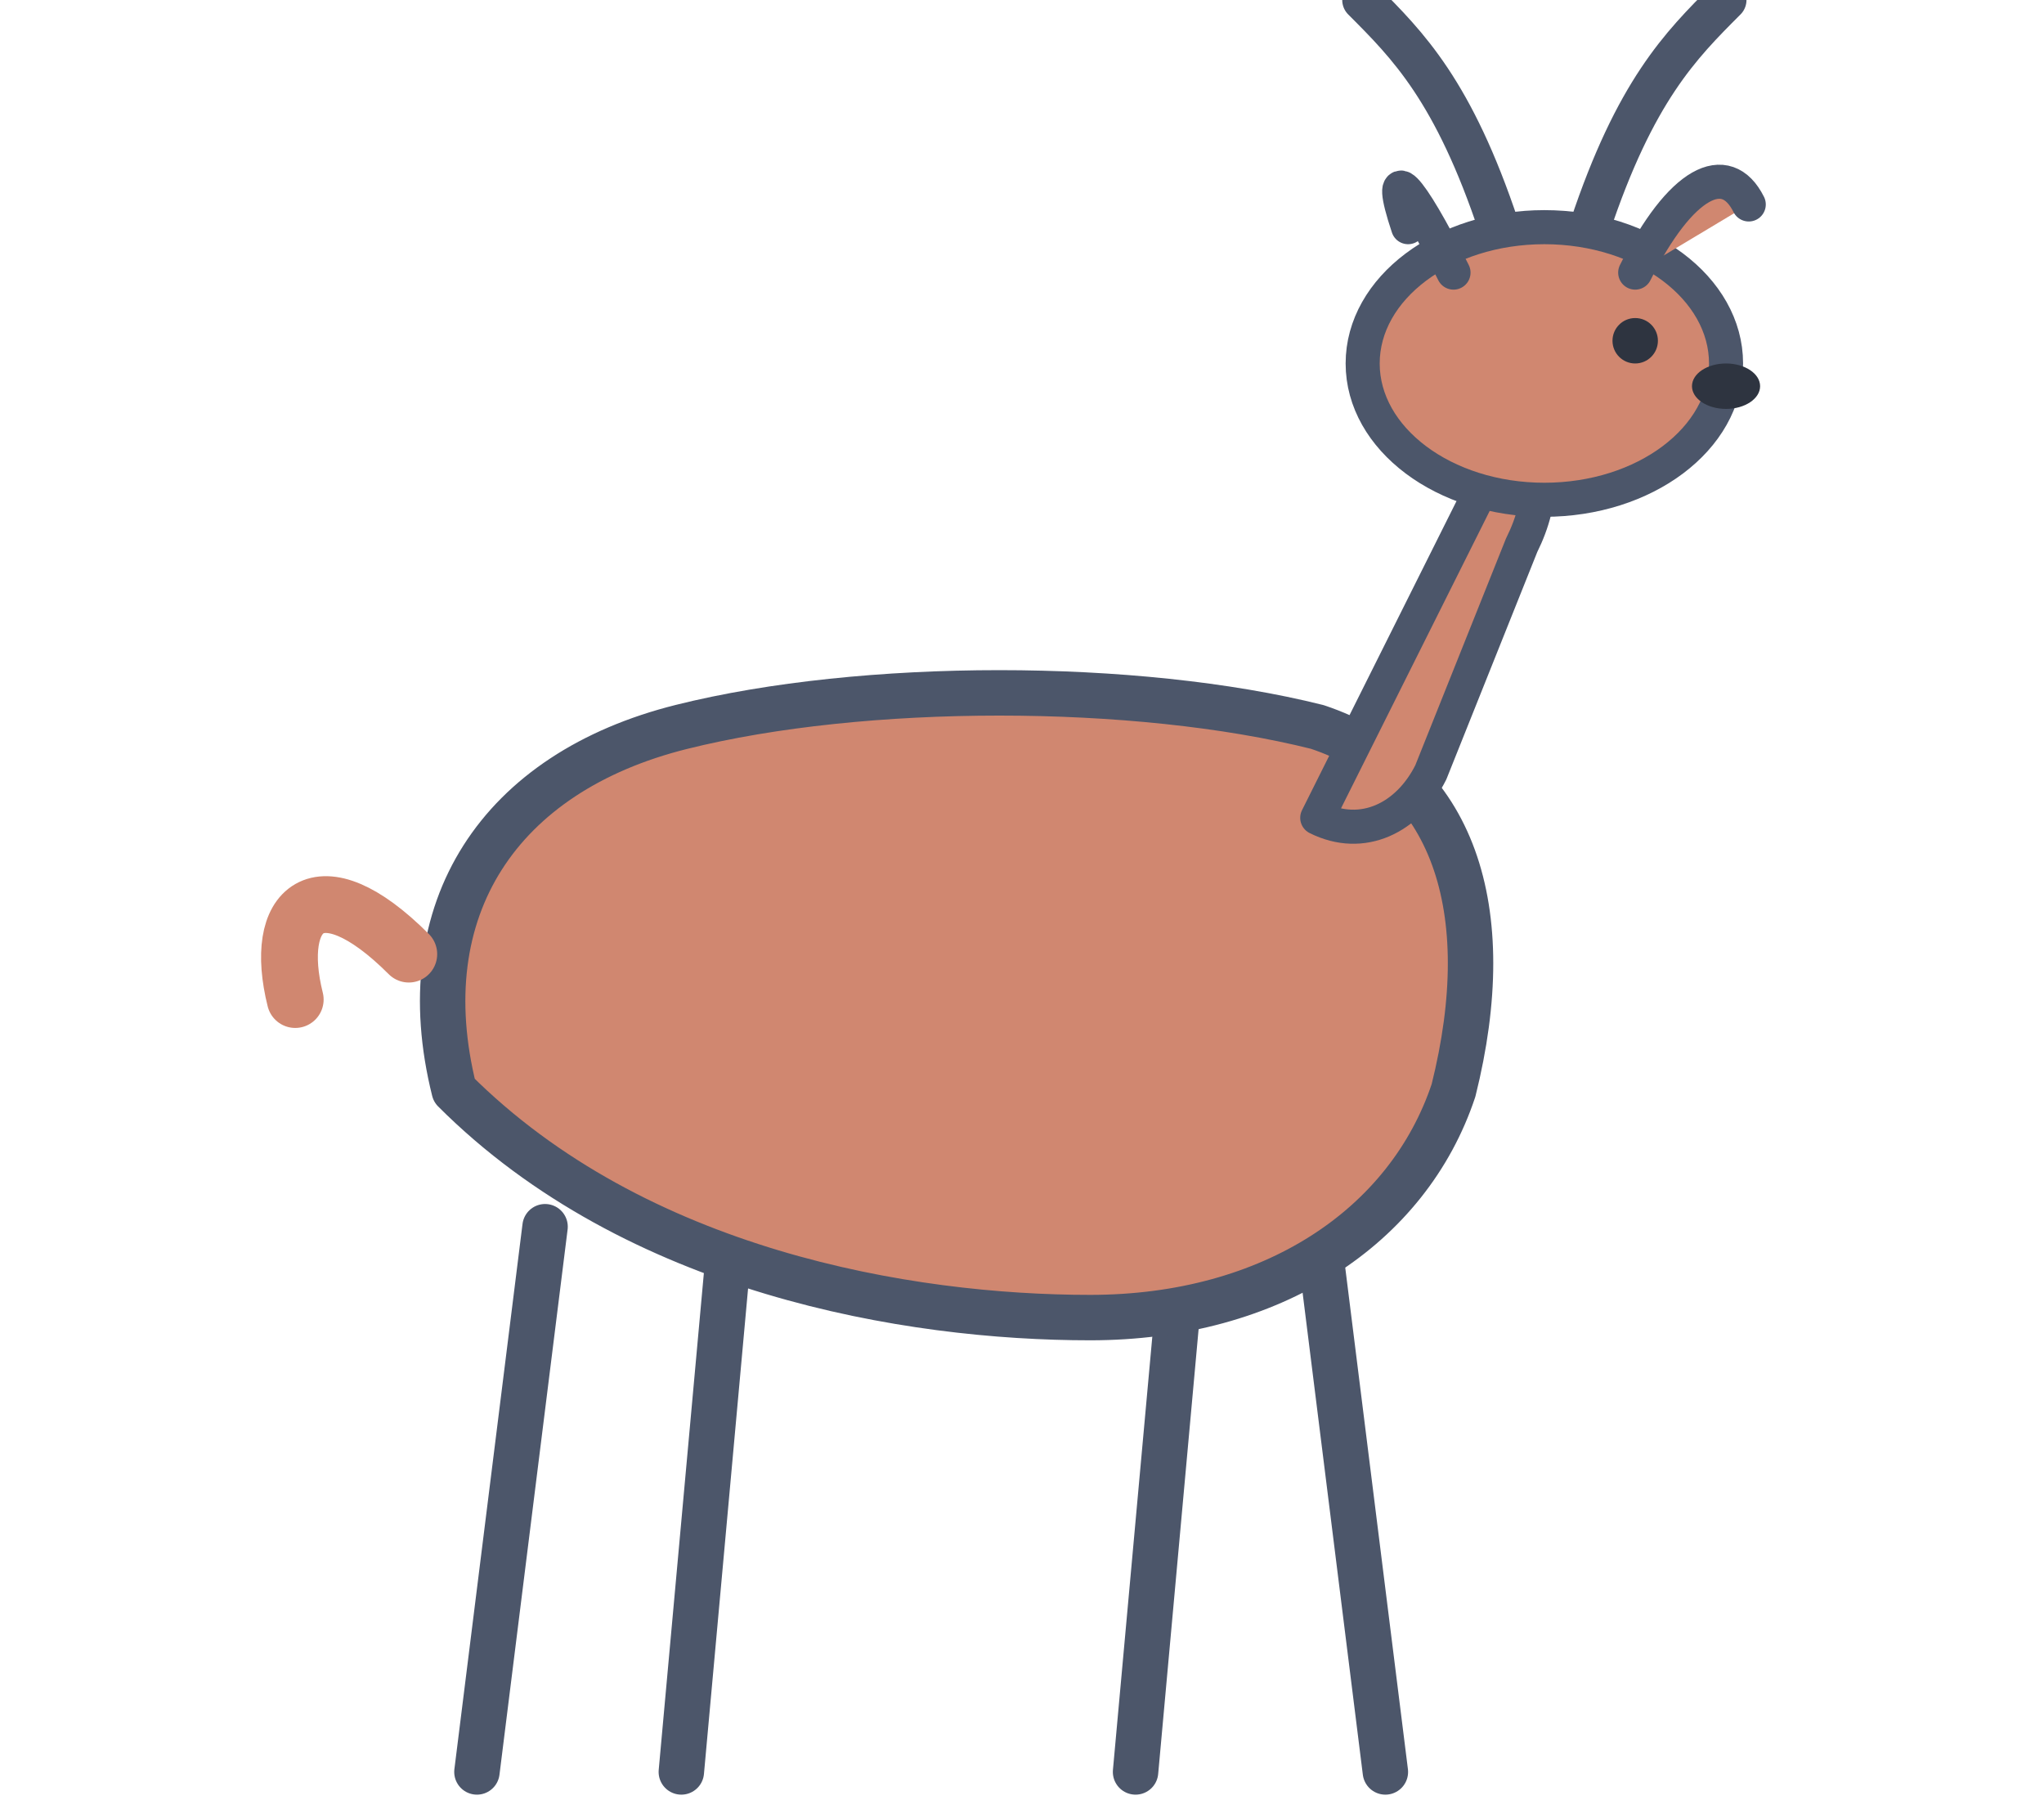
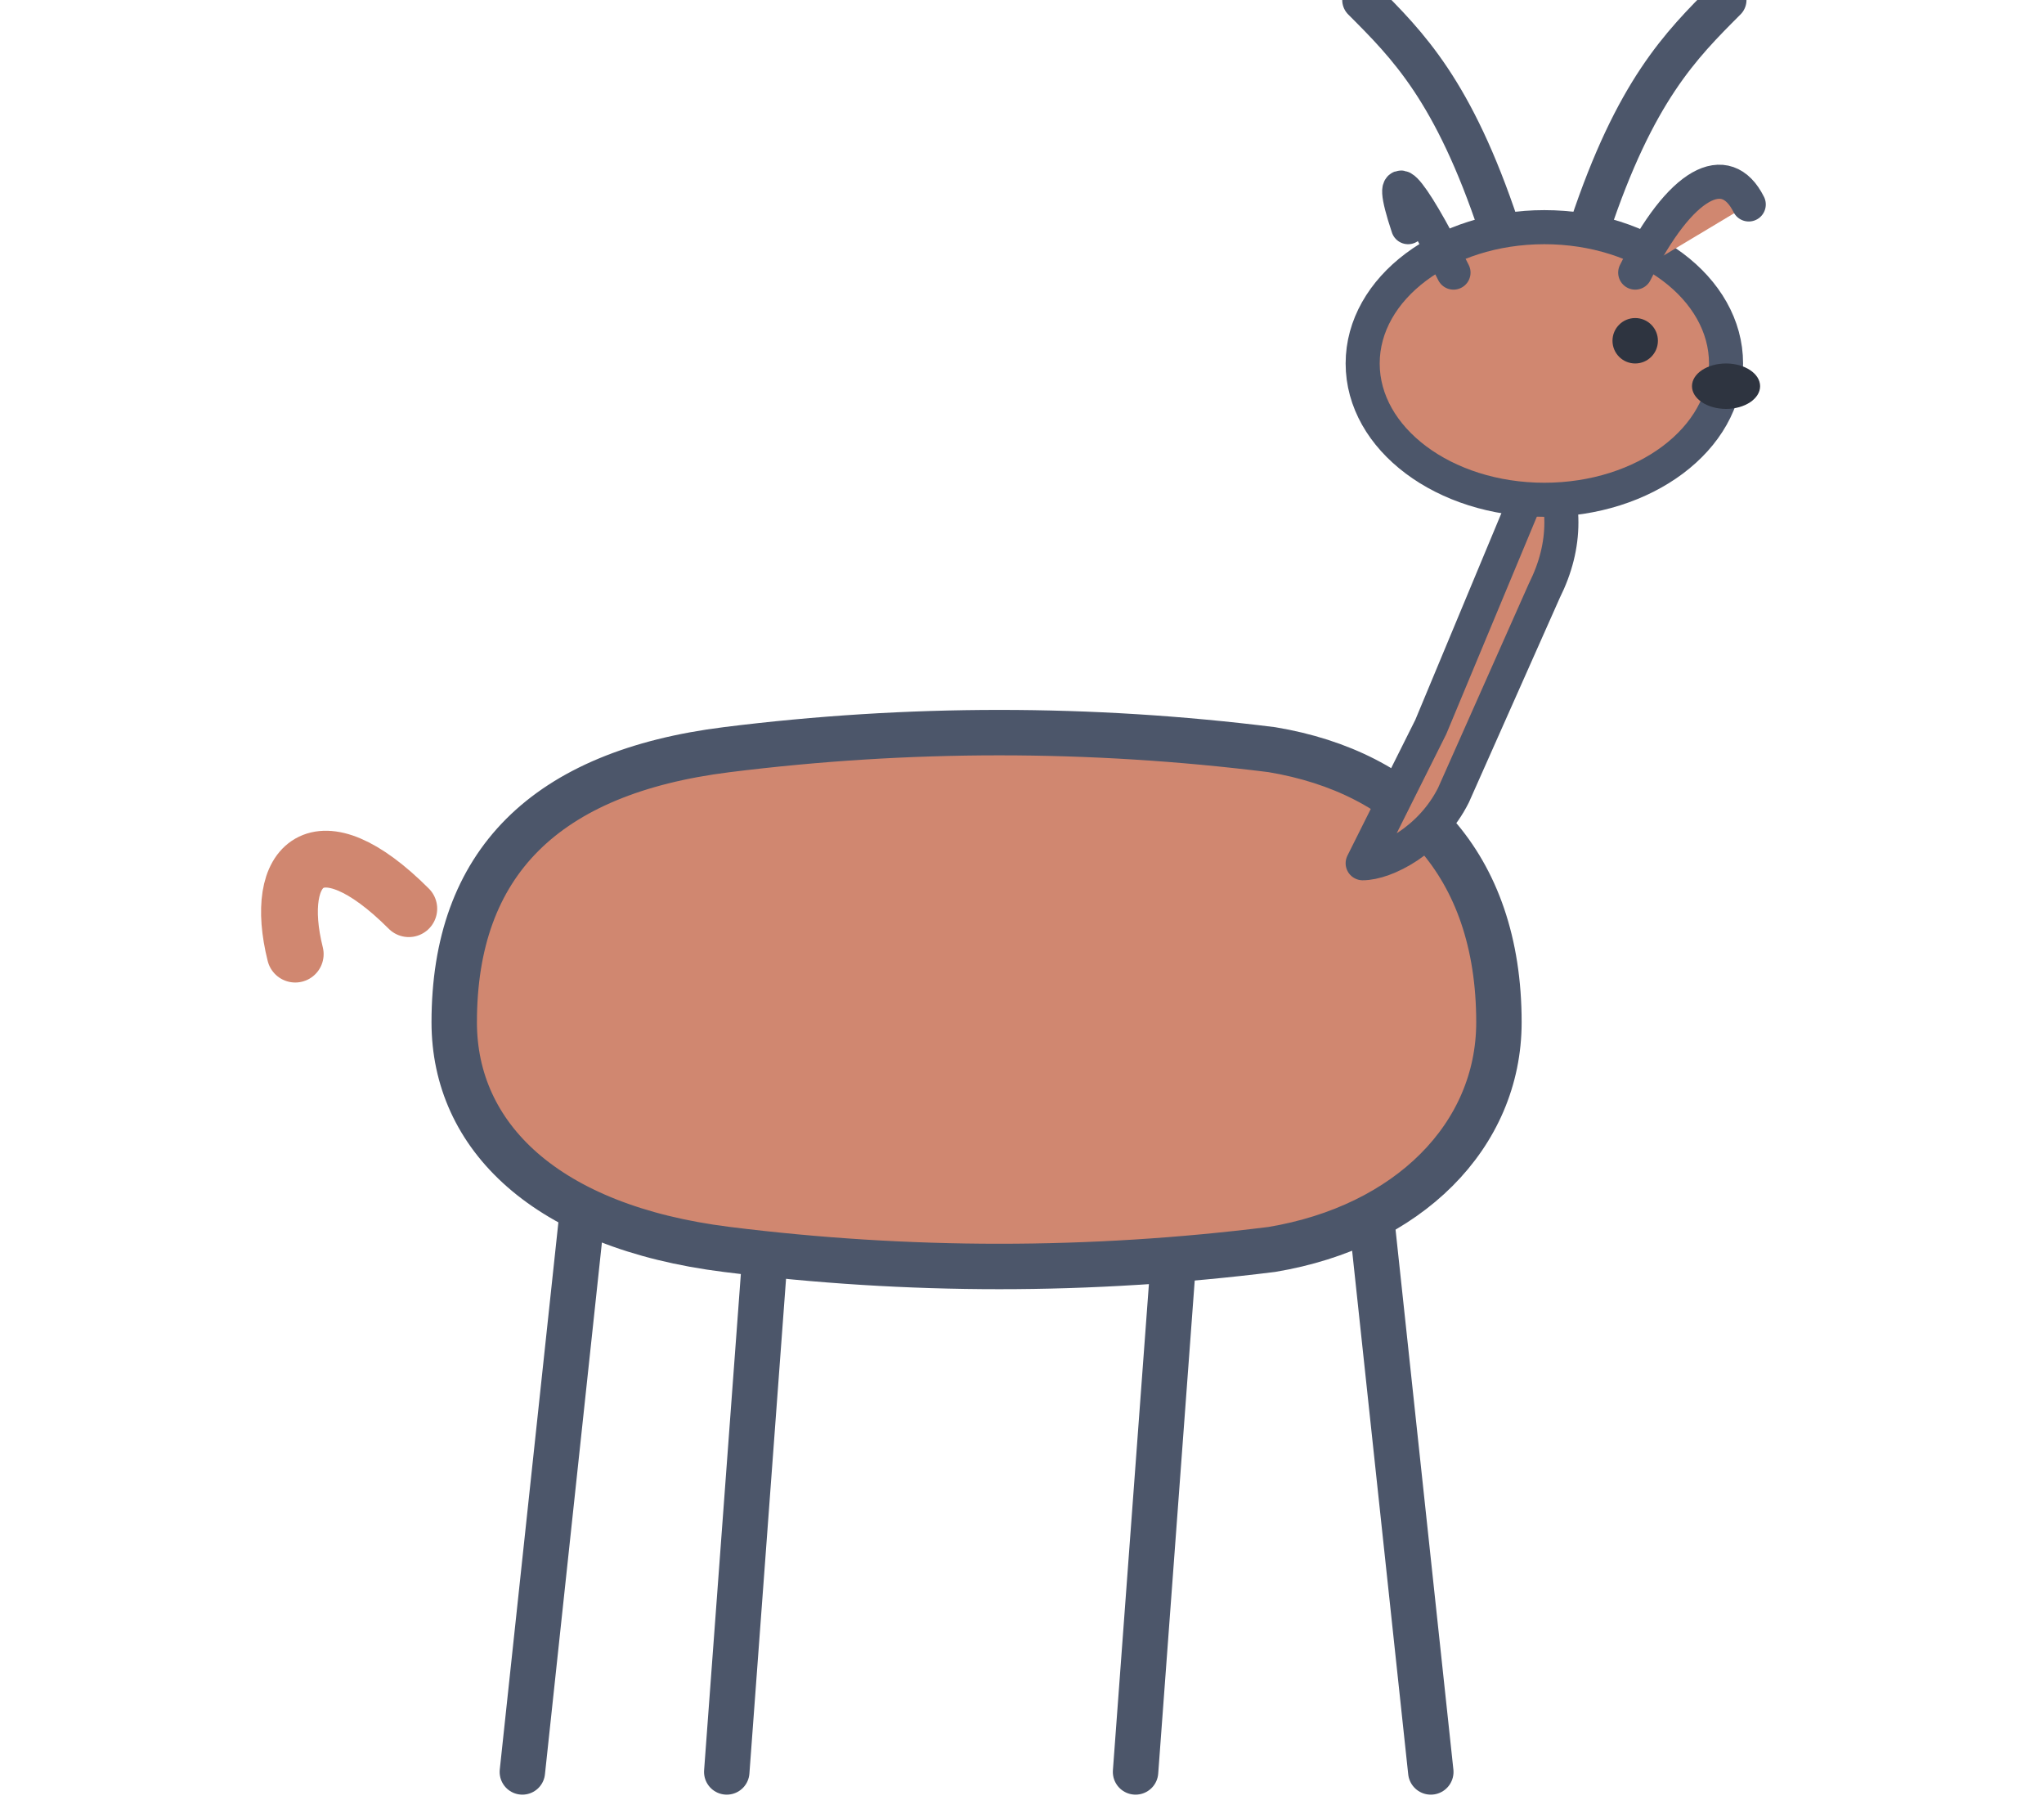
<svg xmlns="http://www.w3.org/2000/svg" viewBox="0 0 90 80" shape-rendering="geometricPrecision">
-   <path d="M24,54 L21,78" fill="none" stroke="#4c566a" stroke-width="2" stroke-linecap="round" />
-   <path d="M32,56 L30,78" fill="none" stroke="#4c566a" stroke-width="2" stroke-linecap="round" />
-   <path d="M52,56 L50,78" fill="none" stroke="#4c566a" stroke-width="2" stroke-linecap="round" />
-   <path d="M58,54 L61,78" fill="none" stroke="#4c566a" stroke-width="2" stroke-linecap="round" />
-   <path d="M20,48 C18,40 22,34 30,32 C38,30 50,30 58,32 C64,34 66,40 64,48 C62,54 56,58 48,58 C40,58 28,56 20,48Z" fill="#d08770" stroke="#4c566a" stroke-width="2" stroke-linejoin="round" />
-   <path d="M18,42 C14,38 12,40 13,44" fill="none" stroke="#d08770" stroke-width="2.5" stroke-linecap="round" />
-   <path d="M58,36 C59,34 60,32 61,30 L67,18 C68,20 68,22 67,24 L63,34 C62,36 60,37 58,36Z" fill="#d08770" stroke="#4c566a" stroke-width="1.5" stroke-linejoin="round" />
+   <path d="M26,50 L23,78" fill="none" stroke="#4c566a" stroke-width="2" stroke-linecap="round" />
+   <path d="M34,51 L32,78" fill="none" stroke="#4c566a" stroke-width="2" stroke-linecap="round" />
+   <path d="M52,51 L50,78" fill="none" stroke="#4c566a" stroke-width="2" stroke-linecap="round" />
+   <path d="M60,50 L63,78" fill="none" stroke="#4c566a" stroke-width="2" stroke-linecap="round" />
+   <path d="M20,45 C20,38 24,34 32,33 C40,32 48,32 56,33 C62,34 66,38 66,45 C66,50 62,54 56,55 C48,56 40,56 32,55 C24,54 20,50 20,45Z" fill="#d08770" stroke="#4c566a" stroke-width="2" stroke-linejoin="round" />
+   <path d="M18,40 C14,36 12,38 13,42" fill="none" stroke="#d08770" stroke-width="2.5" stroke-linecap="round" />
+   <path d="M60,38 C61,36 62,34 63,32 L68,20 C69,22 69,24 68,26 L64,35 C63,37 61,38 60,38Z" fill="#d08770" stroke="#4c566a" stroke-width="1.5" stroke-linejoin="round" />
  <ellipse cx="68" cy="16" rx="8" ry="6" fill="#d08770" stroke="#4c566a" stroke-width="1.5" />
  <path d="M72,12 C74,8 76,7 77,9" fill="#d08770" stroke="#4c566a" stroke-width="1.5" stroke-linecap="round" />
  <path d="M64,12 C62,8 61,7 62,10" fill="#d08770" stroke="#4c566a" stroke-width="1.5" stroke-linecap="round" />
  <circle cx="72" cy="15" r="1" fill="#2e3440" />
  <ellipse cx="76" cy="17" rx="1.5" ry="1" fill="#2e3440" />
  <path d="M66,10 C64,4 62,2 60,0" fill="none" stroke="#4c566a" stroke-width="1.8" stroke-linecap="round" />
  <path d="M63,4 C60,3 58,4" fill="none" stroke="#4c566a" stroke-width="1.5" stroke-linecap="round" />
  <path d="M64,6 C62,7 60,6" fill="none" stroke="#4c566a" stroke-width="1.3" stroke-linecap="round" />
  <path d="M70,10 C72,4 74,2 76,0" fill="none" stroke="#4c566a" stroke-width="1.8" stroke-linecap="round" />
  <path d="M73,4 C76,3 78,4" fill="none" stroke="#4c566a" stroke-width="1.5" stroke-linecap="round" />
  <path d="M72,6 C74,7 76,6" fill="none" stroke="#4c566a" stroke-width="1.3" stroke-linecap="round" />
</svg>
